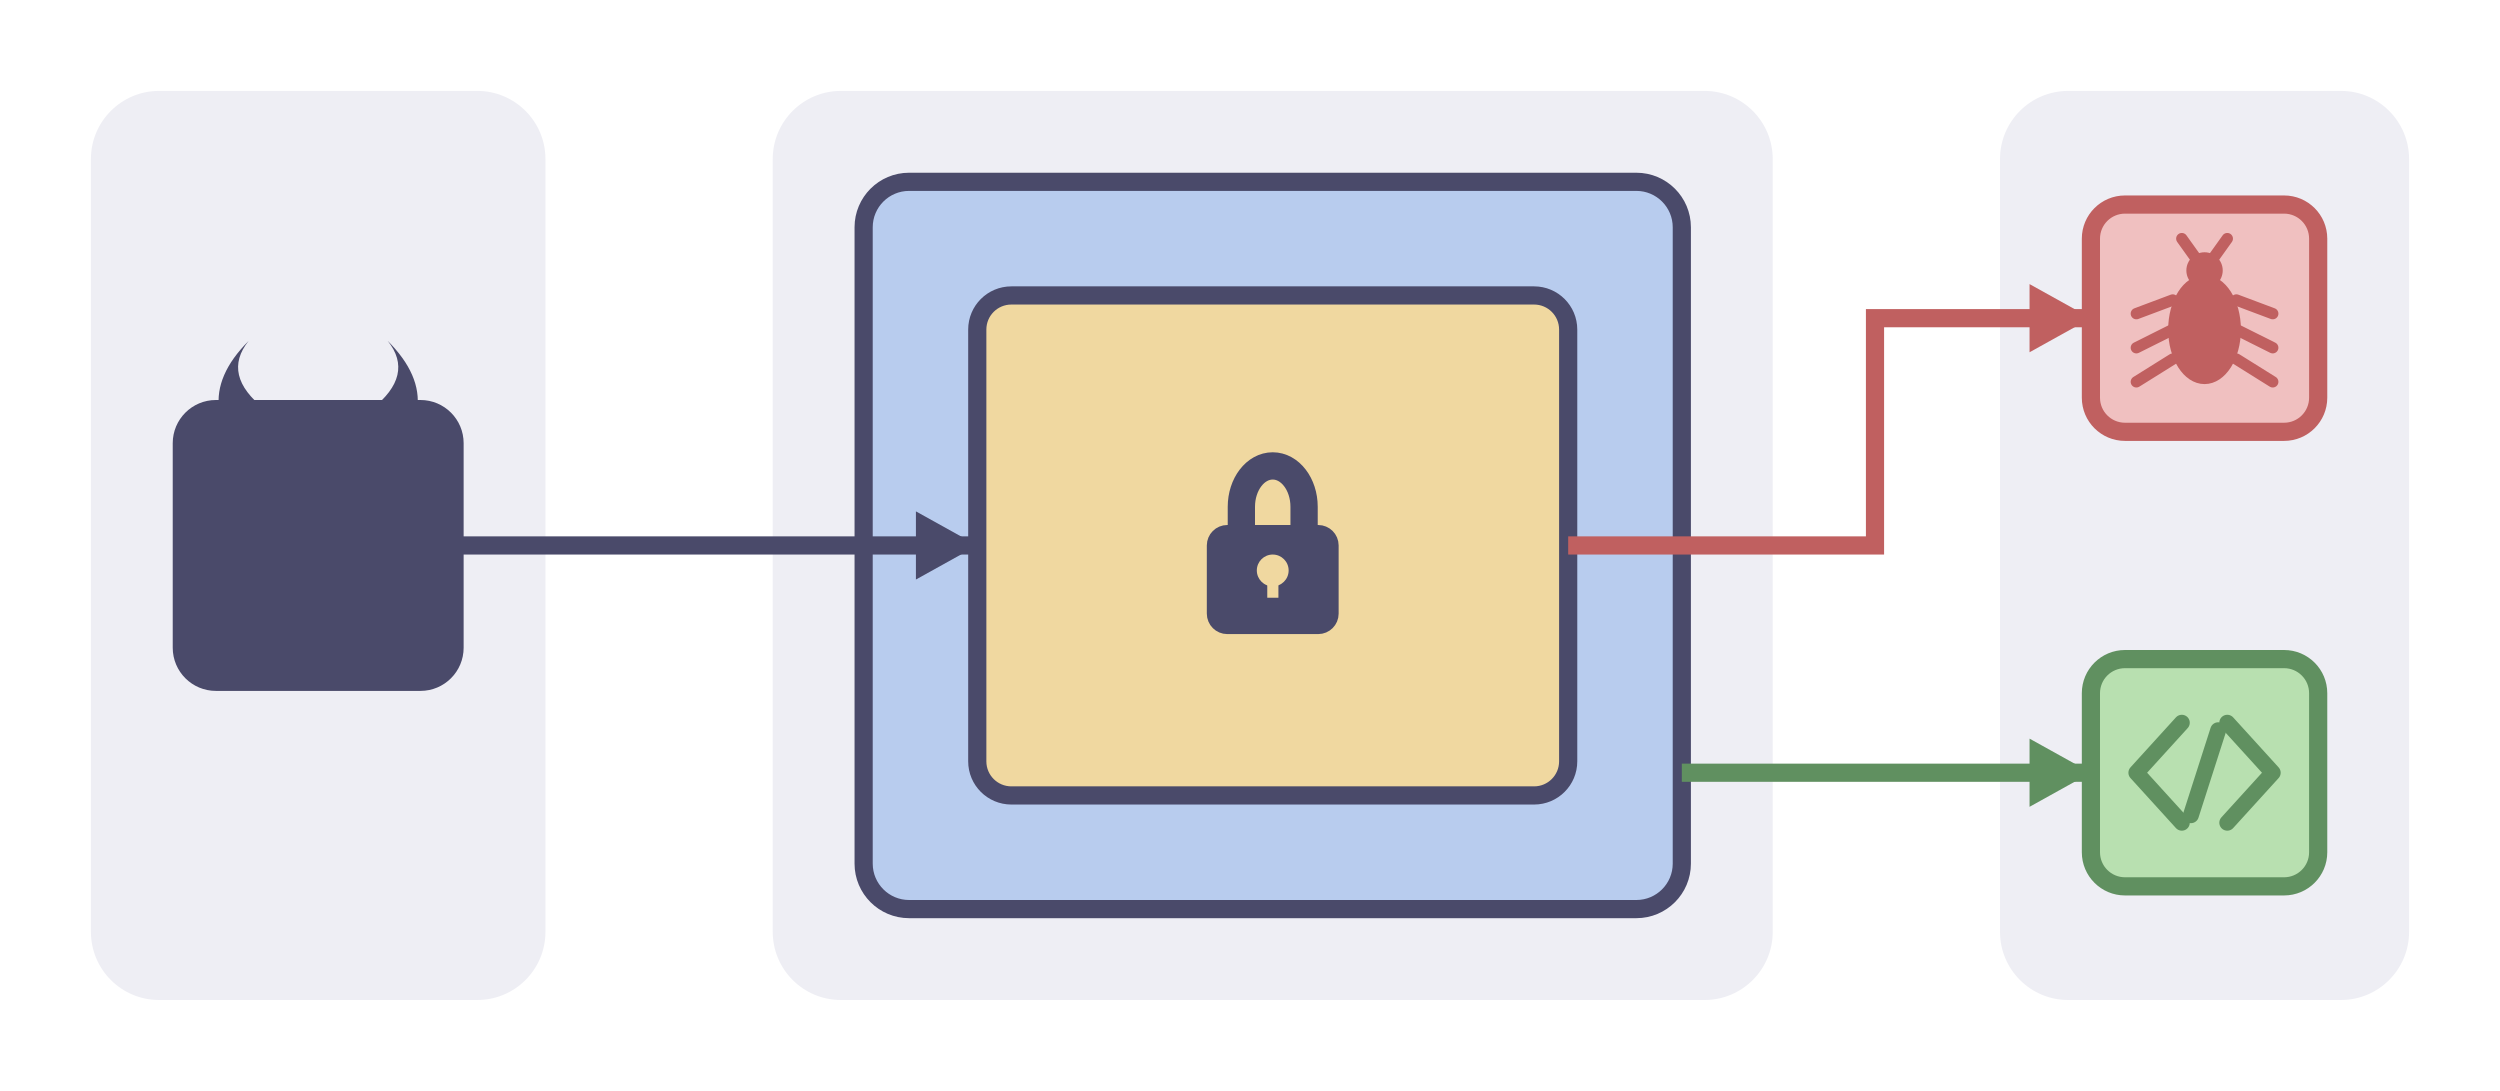
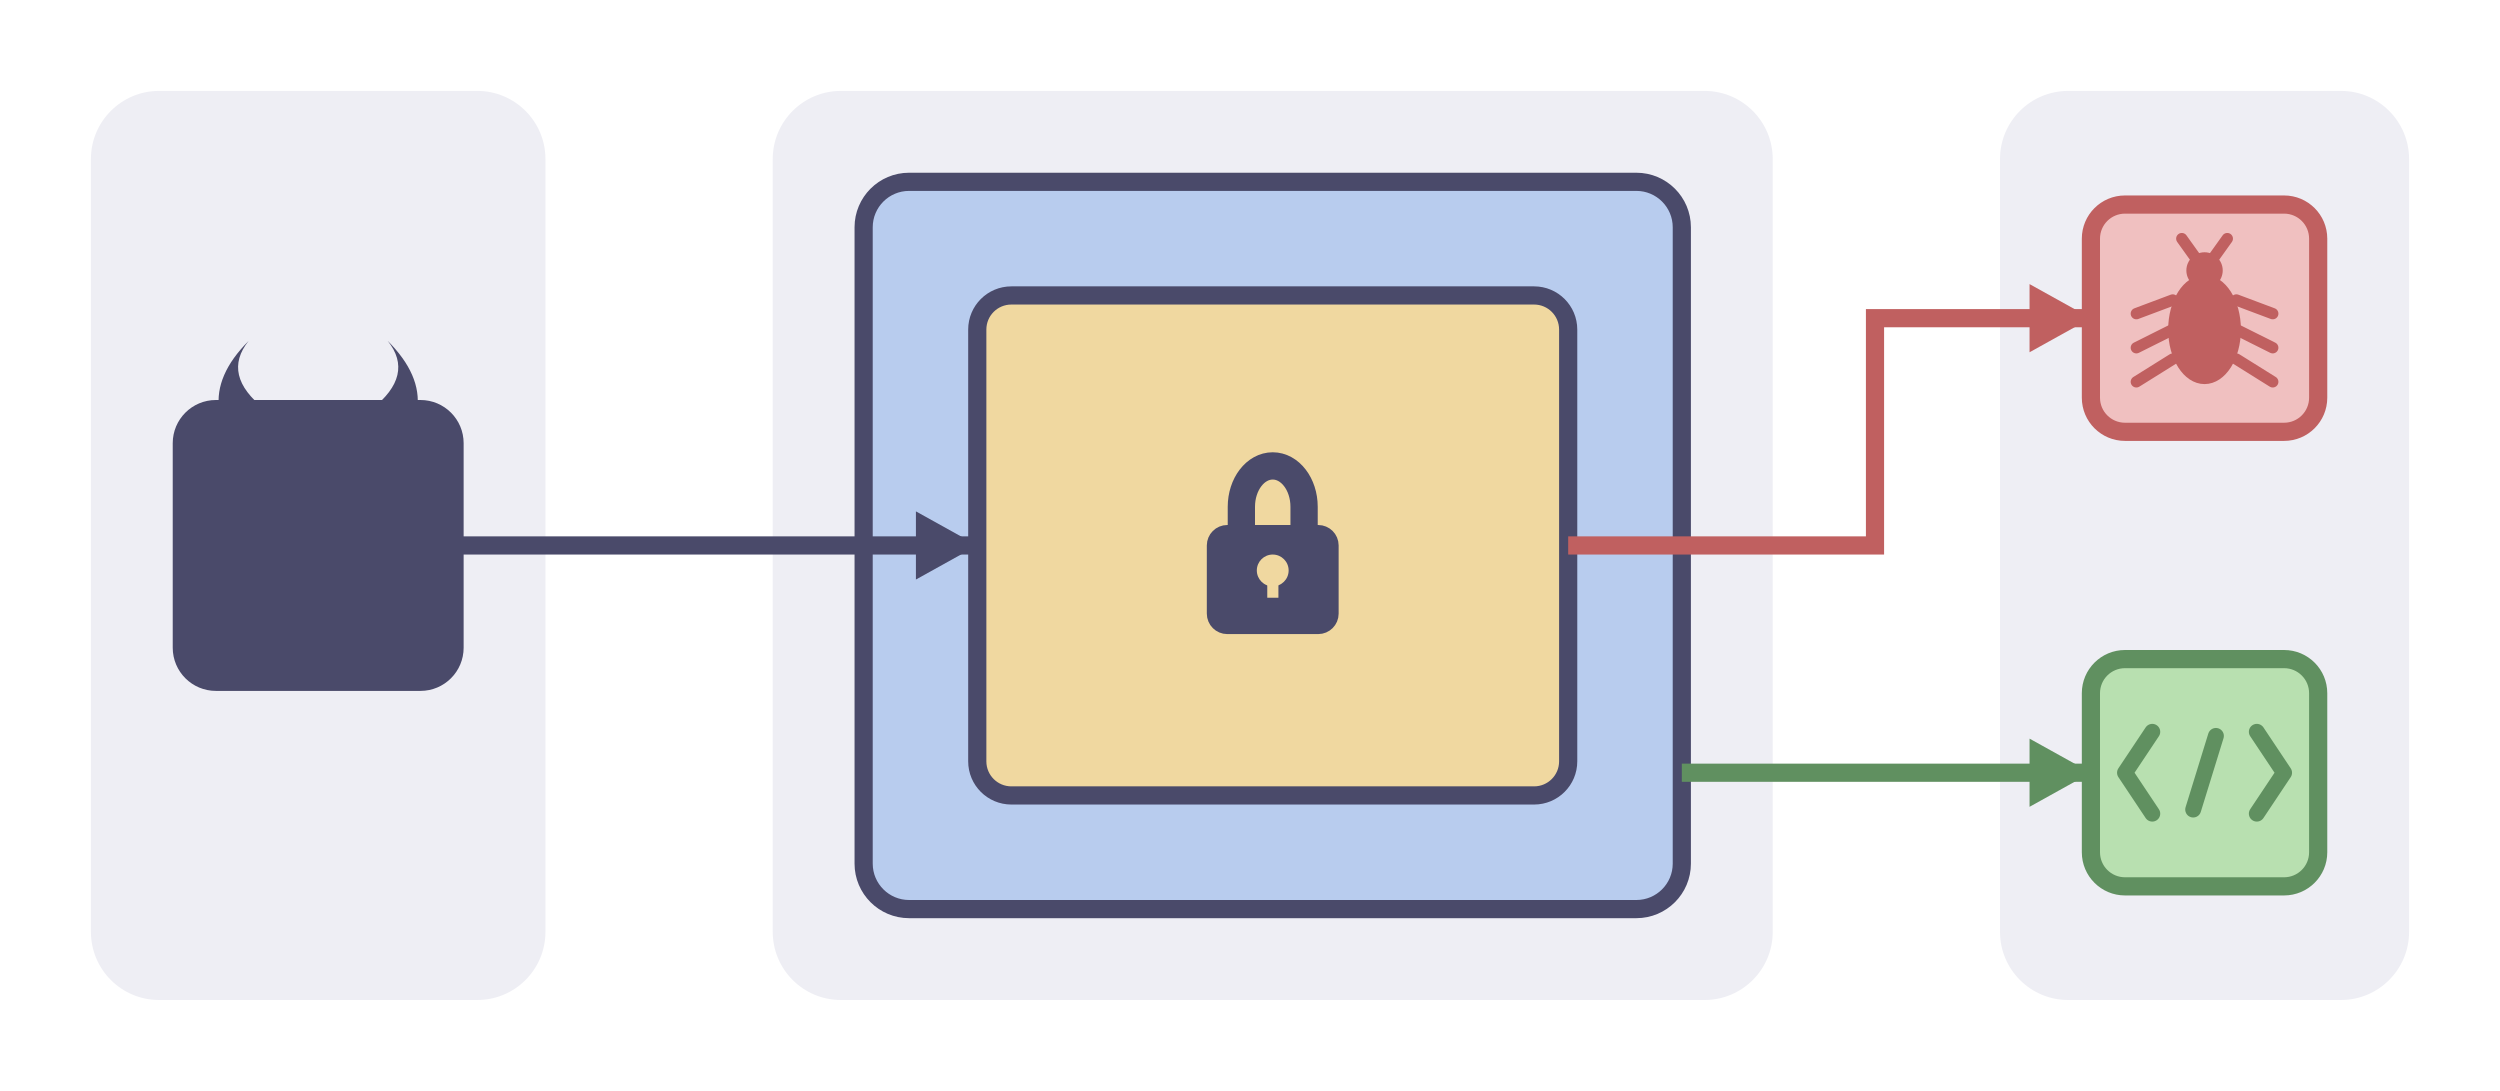
<svg xmlns="http://www.w3.org/2000/svg" viewBox="0 0 110 48">
  <rect x="4" y="4" width="20" height="40" rx="3" fill="#eeeef4" />
  <rect x="34" y="4" width="44" height="40" rx="3" fill="#eeeef4" />
  <rect x="88" y="4" width="18" height="40" rx="3" fill="#eeeef4" />
  <rect x="8" y="18.0" width="12" height="12" rx="1.5" fill="#4a4a6a" stroke="#4a4a6a" stroke-width="0.8" />
  <rect x="38" y="8" width="36" height="32" rx="2" fill="#b8ccee" stroke="#4a4a6a" stroke-width="0.8" />
  <rect x="43" y="13" width="26" height="22" rx="1.5" fill="#f0d8a0" stroke="#4a4a6a" stroke-width="0.8" />
  <rect x="92" y="9.0" width="10" height="10" rx="1.5" fill="#f0c0c0" stroke="#c06060" stroke-width="0.8" />
  <rect x="92" y="29.0" width="10" height="10" rx="1.5" fill="#b8e0b0" stroke="#609060" stroke-width="0.8" />
  <line x1="20" y1="24.0" x2="43" y2="24.0" stroke="#4a4a6a" stroke-width="0.8" />
  <polygon points="40.3,22.5 43,24.0 40.3,25.5" fill="#4a4a6a" />
  <polyline points="69,24.0 82.5,24.0 82.5,14.0 92,14.0" fill="none" stroke="#c06060" stroke-width="0.8" />
  <polygon points="89.3,12.5 92,14.0 89.3,15.5" fill="#c06060" />
  <polyline points="74,34.0 83.5,34.0 92,34.0" fill="none" stroke="#609060" stroke-width="0.8" />
  <polygon points="89.3,32.5 92,34.0 89.3,35.5" fill="#609060" />
  <path d="M9.64,18.0 Q9.44,16.5 10.94,15.0 Q9.74,16.5 11.64,18.0 Z" fill="#4a4a6a" />
  <path d="M18.36,18.0 Q18.56,16.5 17.06,15.0 Q18.26,16.5 16.36,18.0 Z" fill="#4a4a6a" />
  <rect x="53.5" y="23.5" width="5.0" height="4.0" rx="0.5" fill="#4a4a6a" stroke="#4a4a6a" stroke-width="0.8" />
  <path d="M54.62,23.5 L54.62,22.3 A1.38,1.8 0 0,1 57.38,22.3 L57.38,23.5" fill="none" stroke="#4a4a6a" stroke-width="1.2" stroke-linecap="round" />
  <circle cx="56.0" cy="25.1" r="0.7" fill="#f0d8a0" />
  <rect x="55.76" y="25.1" width="0.49" height="1.2" fill="#f0d8a0" />
  <ellipse cx="97.0" cy="14.5" rx="1.4" ry="2.2" fill="#c06060" stroke="#c06060" stroke-width="0.4" />
  <circle cx="97.0" cy="11.9" r="0.8" fill="#c06060" />
  <line x1="95.6" y1="13.2" x2="94.0" y2="13.8" stroke="#c06060" stroke-width="0.5" stroke-linecap="round" />
  <line x1="98.4" y1="13.2" x2="100.0" y2="13.8" stroke="#c06060" stroke-width="0.5" stroke-linecap="round" />
  <line x1="95.6" y1="14.5" x2="94.0" y2="15.3" stroke="#c06060" stroke-width="0.5" stroke-linecap="round" />
  <line x1="98.4" y1="14.5" x2="100.0" y2="15.3" stroke="#c06060" stroke-width="0.5" stroke-linecap="round" />
  <line x1="95.6" y1="15.8" x2="94.0" y2="16.8" stroke="#c06060" stroke-width="0.5" stroke-linecap="round" />
  <line x1="98.4" y1="15.8" x2="100.0" y2="16.8" stroke="#c06060" stroke-width="0.5" stroke-linecap="round" />
  <line x1="97.0" y1="11.9" x2="96.0" y2="10.5" stroke="#c06060" stroke-width="0.5" stroke-linecap="round" />
  <line x1="97.0" y1="11.9" x2="98.0" y2="10.5" stroke="#c06060" stroke-width="0.5" stroke-linecap="round" />
-   <polyline points="96.0,31.8 94.0,34.0 96.0,36.2" fill="none" stroke="#609060" stroke-width="0.7" stroke-linecap="round" stroke-linejoin="round" />
-   <polyline points="98.0,31.8 100.0,34.0 98.0,36.2" fill="none" stroke="#609060" stroke-width="0.7" stroke-linecap="round" stroke-linejoin="round" />
-   <line x1="97.6" y1="32.13" x2="96.4" y2="35.87" stroke="#609060" stroke-width="0.7" stroke-linecap="round" />
+   <polyline points="94.7,32.2 93.5,34.0 94.7,35.8" fill="none" stroke="#609060" stroke-width="0.7" stroke-linecap="round" stroke-linejoin="round" />
+   <polyline points="99.3,32.2 100.5,34.0 99.3,35.8" fill="none" stroke="#609060" stroke-width="0.7" stroke-linecap="round" stroke-linejoin="round" />
+   <line x1="97.5" y1="32.38" x2="96.5" y2="35.62" stroke="#609060" stroke-width="0.7" stroke-linecap="round" />
</svg>
